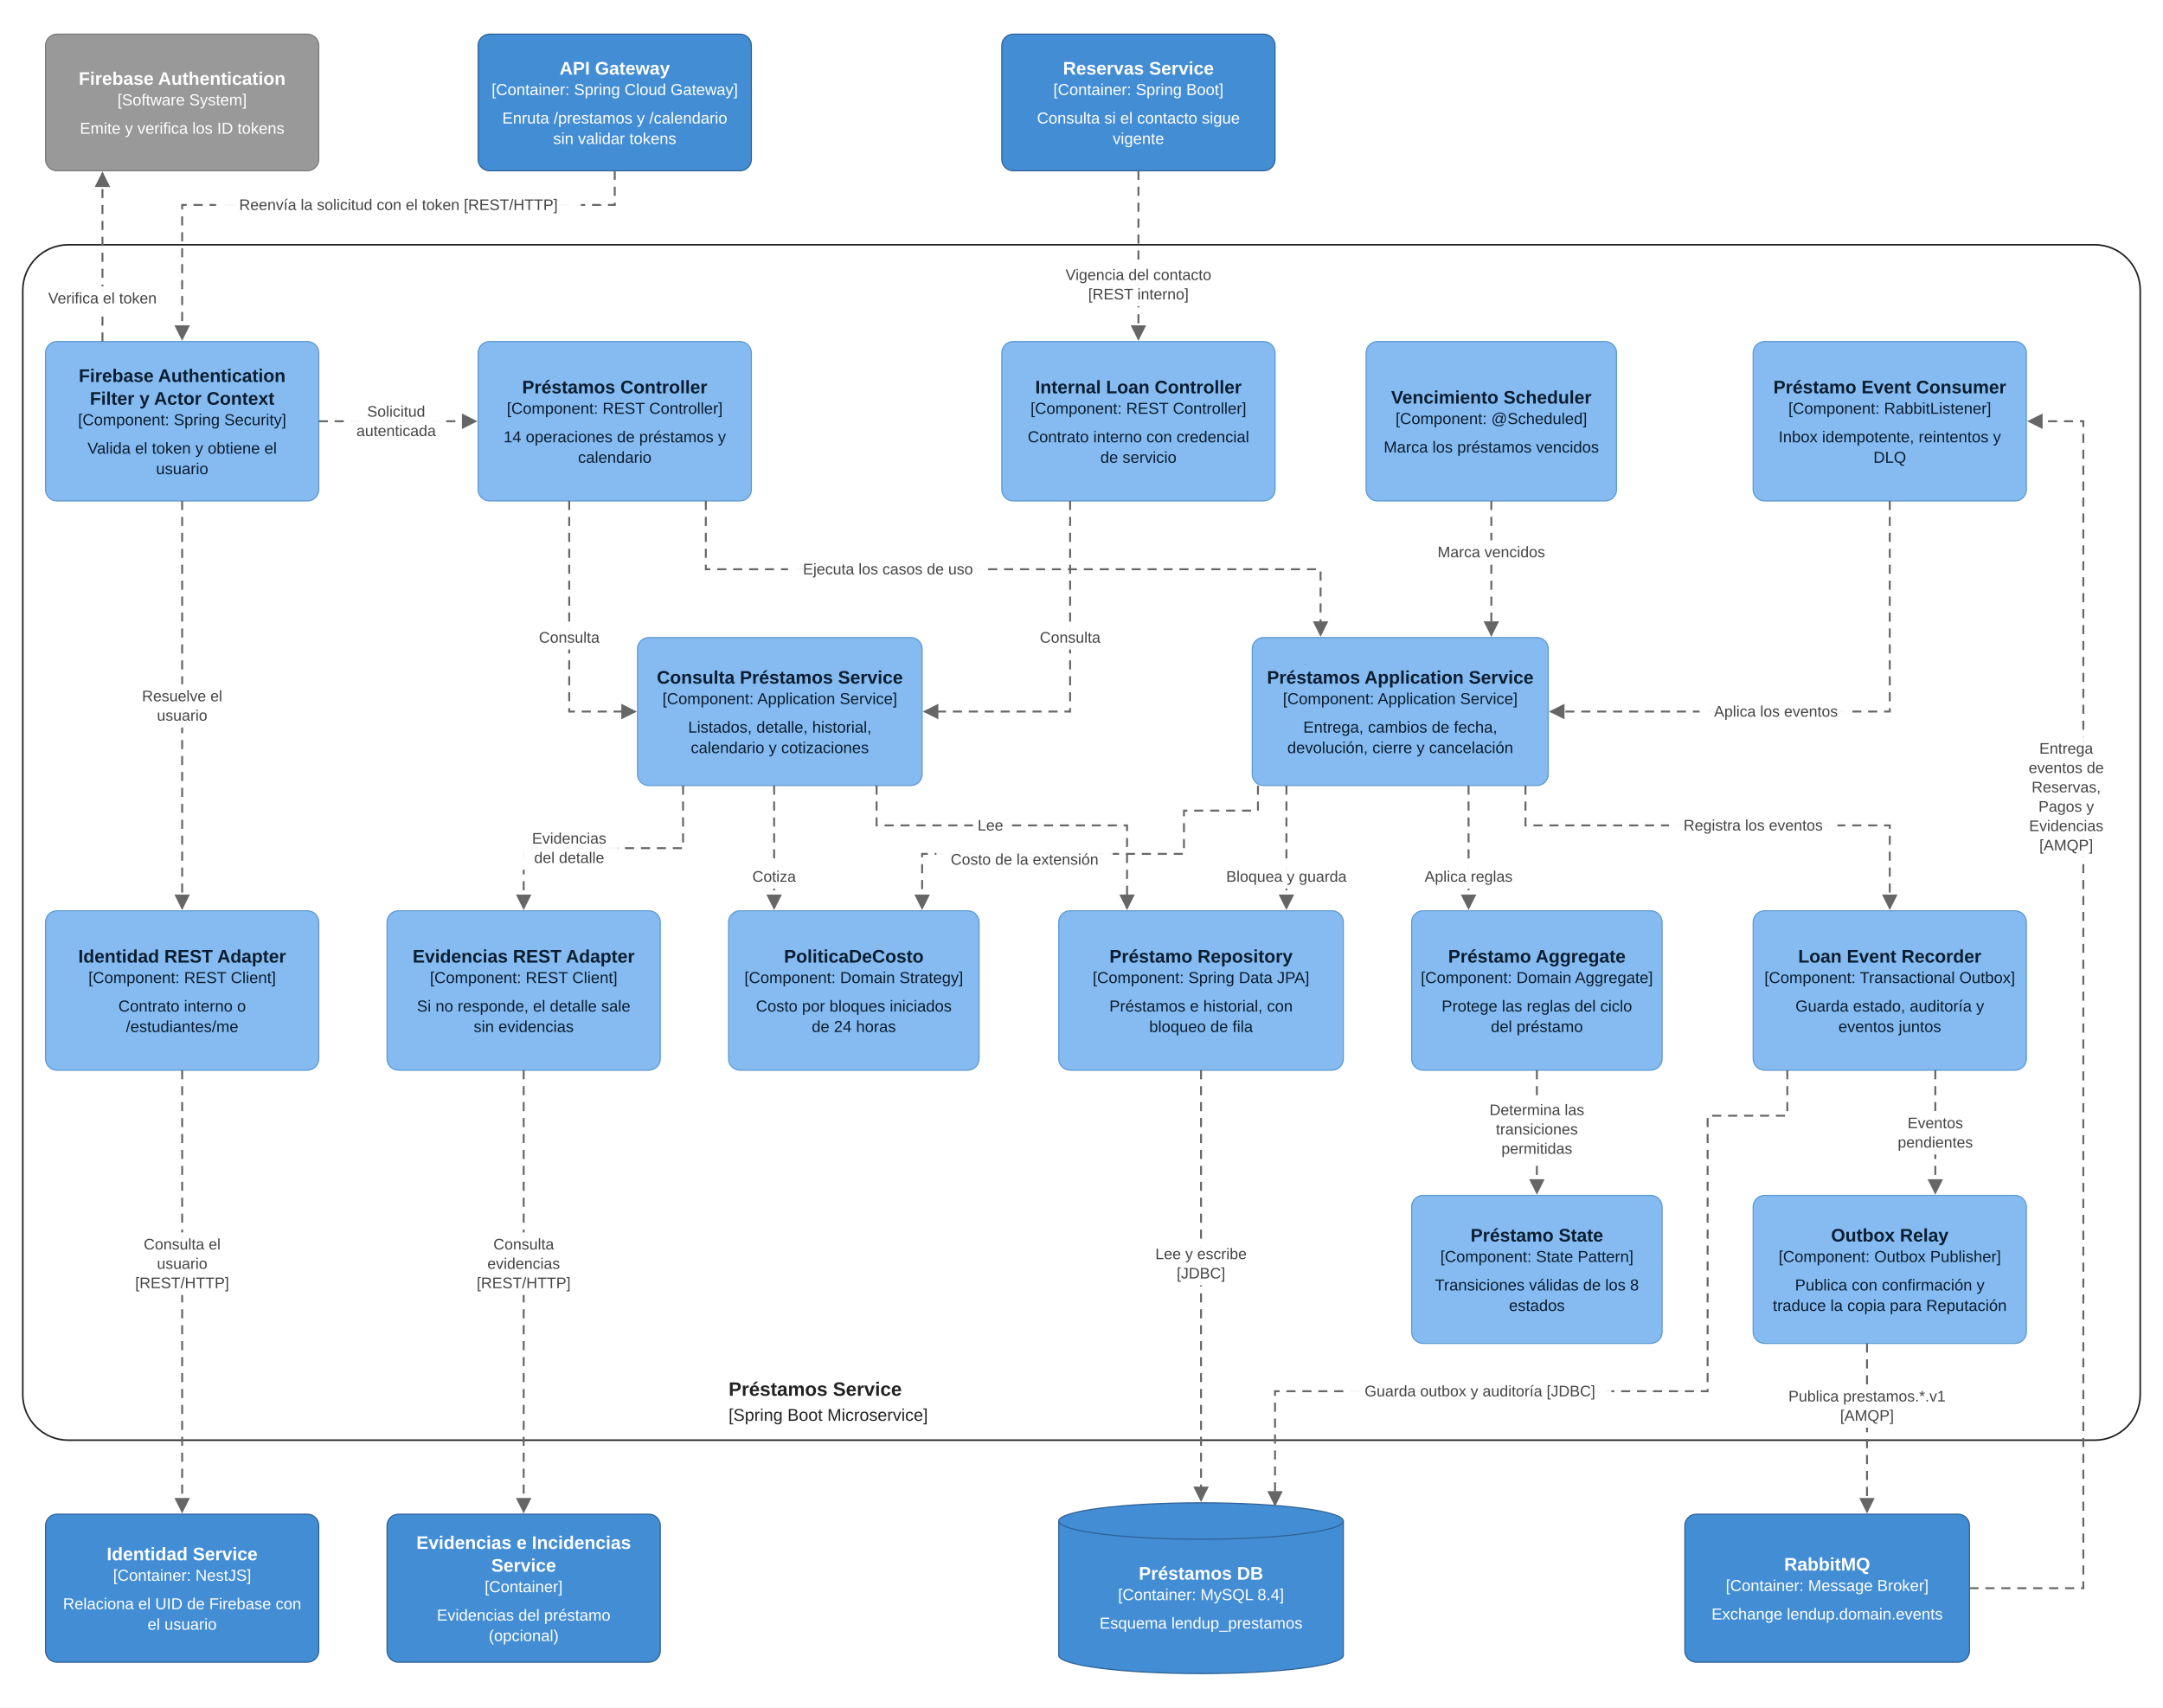
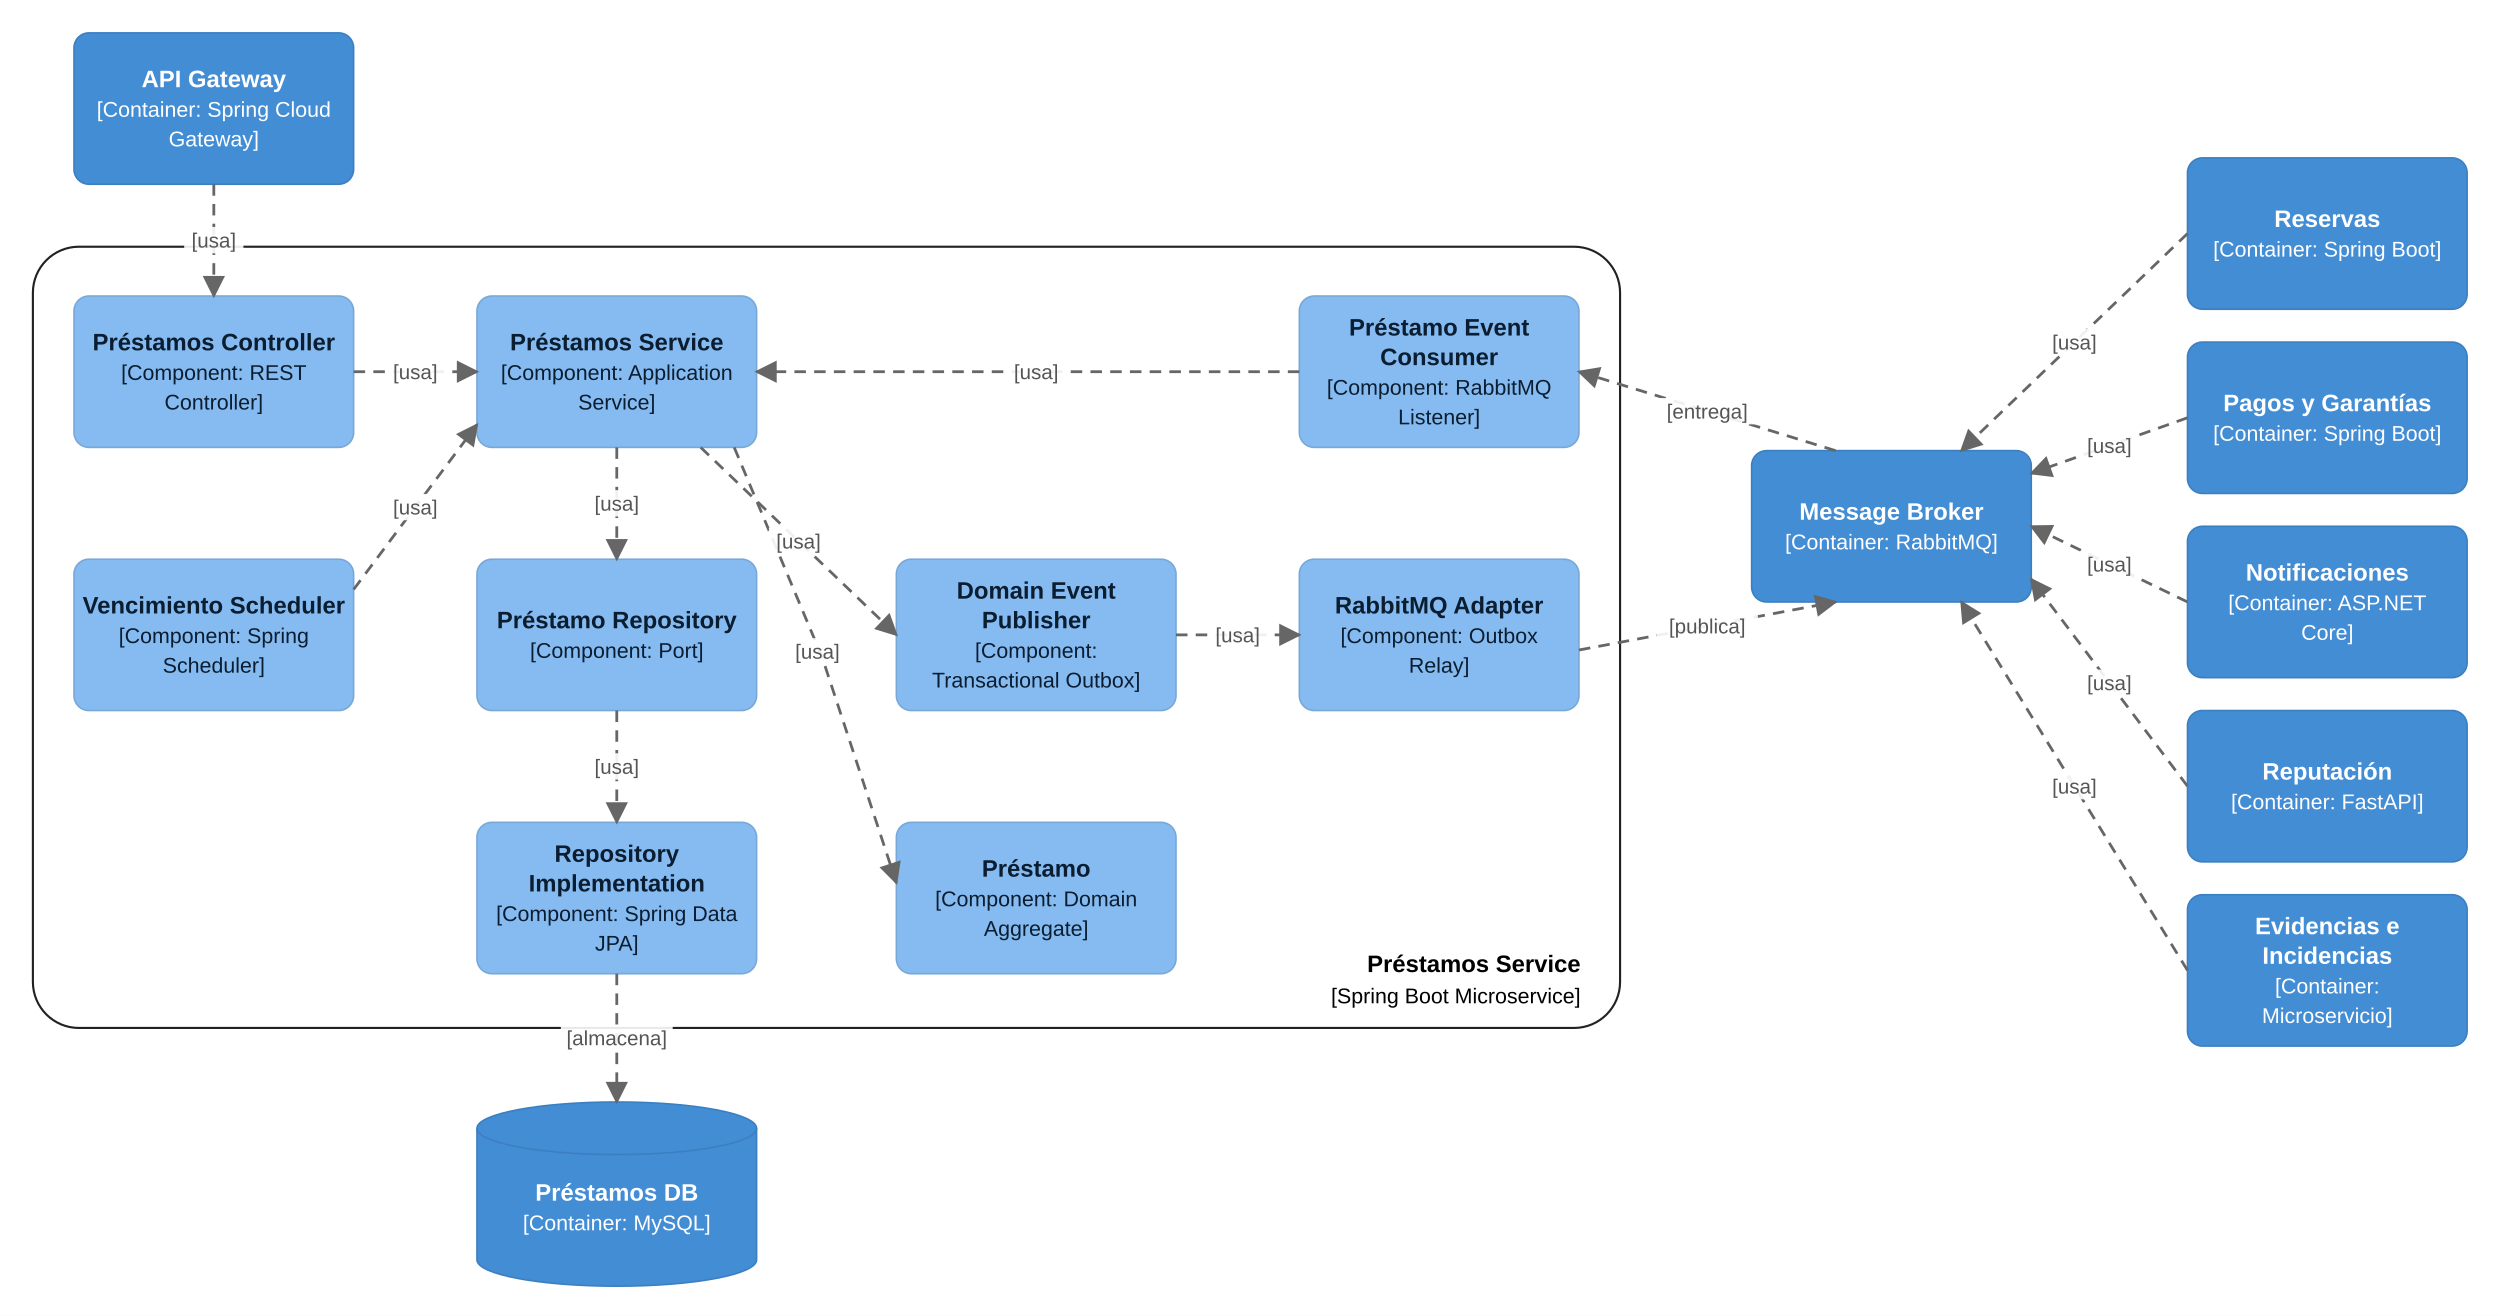
- <svg xmlns="http://www.w3.org/2000/svg" width="1900" height="1500" viewBox="0 0 1900 1500" font-family="Arial, Helvetica, sans-serif">
+ <svg xmlns="http://www.w3.org/2000/svg" width="1520" height="800" viewBox="0 0 1520 800" font-family="Arial, Helvetica, sans-serif">
  <defs>
    <marker id="a" viewBox="0 0 10 10" refX="9" refY="5" markerWidth="8" markerHeight="8" orient="auto">
      <path d="M0 0L10 5L0 10z" fill="#666" />
    </marker>
  </defs>
-   <rect width="1900" height="1500" fill="#fff" />
-   <rect x="20" y="215" width="1860" height="1050" rx="40" fill="none" stroke="#222" stroke-width="1.4" />
-   <rect x="40" y="30" width="240" height="120" rx="10" fill="#999999" stroke="#7a7a7a" />
-   <text x="160.0" y="74.5" text-anchor="middle" fill="#fff" font-size="16" font-weight="700">Firebase Authentication</text>
-   <text x="160.0" y="92.5" text-anchor="middle" fill="#fff" font-size="14" font-weight="400">[Software System]</text>
-   <text x="160.0" y="117.5" text-anchor="middle" fill="#fff" font-size="14" font-weight="400">Emite y verifica los ID tokens</text>
-   <rect x="420" y="30" width="240" height="120" rx="10" fill="#438DD5" stroke="#2e6295" />
-   <text x="540.0" y="65.5" text-anchor="middle" fill="#fff" font-size="16" font-weight="700">API Gateway</text>
-   <text x="540.0" y="83.5" text-anchor="middle" fill="#fff" font-size="14" font-weight="400">[Container: Spring Cloud Gateway]</text>
-   <text x="540.0" y="108.5" text-anchor="middle" fill="#fff" font-size="14" font-weight="400">Enruta /prestamos y /calendario</text>
-   <text x="540.0" y="126.5" text-anchor="middle" fill="#fff" font-size="14" font-weight="400">sin validar tokens</text>
-   <rect x="880" y="30" width="240" height="120" rx="10" fill="#438DD5" stroke="#2e6295" />
-   <text x="1000.0" y="65.5" text-anchor="middle" fill="#fff" font-size="16" font-weight="700">Reservas Service</text>
-   <text x="1000.0" y="83.5" text-anchor="middle" fill="#fff" font-size="14" font-weight="400">[Container: Spring Boot]</text>
-   <text x="1000.0" y="108.5" text-anchor="middle" fill="#fff" font-size="14" font-weight="400">Consulta si el contacto sigue</text>
-   <text x="1000.0" y="126.5" text-anchor="middle" fill="#fff" font-size="14" font-weight="400">vigente</text>
-   <rect x="40" y="1330" width="240" height="130" rx="10" fill="#438DD5" stroke="#2e6295" />
-   <text x="160.0" y="1370.5" text-anchor="middle" fill="#fff" font-size="16" font-weight="700">Identidad Service</text>
-   <text x="160.0" y="1388.5" text-anchor="middle" fill="#fff" font-size="14" font-weight="400">[Container: NestJS]</text>
-   <text x="160.0" y="1413.5" text-anchor="middle" fill="#fff" font-size="14" font-weight="400">Relaciona el UID de Firebase con</text>
-   <text x="160.0" y="1431.5" text-anchor="middle" fill="#fff" font-size="14" font-weight="400">el usuario</text>
-   <rect x="340" y="1330" width="240" height="130" rx="10" fill="#438DD5" stroke="#2e6295" />
-   <text x="460.0" y="1360.5" text-anchor="middle" fill="#fff" font-size="16" font-weight="700">Evidencias e Incidencias</text>
-   <text x="460.0" y="1380.5" text-anchor="middle" fill="#fff" font-size="16" font-weight="700">Service</text>
-   <text x="460.0" y="1398.5" text-anchor="middle" fill="#fff" font-size="14" font-weight="400">[Container]</text>
-   <text x="460.0" y="1423.5" text-anchor="middle" fill="#fff" font-size="14" font-weight="400">Evidencias del préstamo</text>
-   <text x="460.0" y="1441.5" text-anchor="middle" fill="#fff" font-size="14" font-weight="400">(opcional)</text>
-   <path d="M930 1336v118a125.0 16 0 0 0 250 0v-118" fill="#438DD5" stroke="#2e6295" />
-   <ellipse cx="1055.0" cy="1336" rx="125.0" ry="16" fill="#438DD5" stroke="#2e6295" />
-   <text x="1055.0" y="1387.5" text-anchor="middle" fill="#fff" font-size="16" font-weight="700">Préstamos DB</text>
-   <text x="1055.0" y="1405.5" text-anchor="middle" fill="#fff" font-size="14" font-weight="400">[Container: MySQL 8.4]</text>
-   <text x="1055.0" y="1430.5" text-anchor="middle" fill="#fff" font-size="14" font-weight="400">Esquema lendup_prestamos</text>
-   <rect x="1480" y="1330" width="250" height="130" rx="10" fill="#438DD5" stroke="#2e6295" />
-   <text x="1605.0" y="1379.5" text-anchor="middle" fill="#fff" font-size="16" font-weight="700">RabbitMQ</text>
-   <text x="1605.0" y="1397.5" text-anchor="middle" fill="#fff" font-size="14" font-weight="400">[Container: Message Broker]</text>
-   <text x="1605.0" y="1422.5" text-anchor="middle" fill="#fff" font-size="14" font-weight="400">Exchange lendup.domain.events</text>
-   <text x="1660" y="1226" font-size="17" font-weight="700" fill="#222" text-anchor="start" />
-   <text x="640" y="1226" font-size="17" font-weight="700" fill="#222">Préstamos Service</text>
-   <text x="640" y="1248" font-size="15" fill="#222">[Spring Boot Microservice]</text>
-   <rect x="40" y="300" width="240" height="140" rx="10" fill="#85BBF0" stroke="#5d99d1" />
-   <text x="160.0" y="335.5" text-anchor="middle" fill="#0b1d30" font-size="16" font-weight="700">Firebase Authentication</text>
-   <text x="160.0" y="355.5" text-anchor="middle" fill="#0b1d30" font-size="16" font-weight="700">Filter y Actor Context</text>
-   <text x="160.0" y="373.5" text-anchor="middle" fill="#0b1d30" font-size="14" font-weight="400">[Component: Spring Security]</text>
-   <text x="160.0" y="398.5" text-anchor="middle" fill="#0b1d30" font-size="14" font-weight="400">Valida el token y obtiene el</text>
-   <text x="160.0" y="416.5" text-anchor="middle" fill="#0b1d30" font-size="14" font-weight="400">usuario</text>
-   <rect x="420" y="300" width="240" height="140" rx="10" fill="#85BBF0" stroke="#5d99d1" />
-   <text x="540.0" y="345.5" text-anchor="middle" fill="#0b1d30" font-size="16" font-weight="700">Préstamos Controller</text>
-   <text x="540.0" y="363.5" text-anchor="middle" fill="#0b1d30" font-size="14" font-weight="400">[Component: REST Controller]</text>
-   <text x="540.0" y="388.5" text-anchor="middle" fill="#0b1d30" font-size="14" font-weight="400">14 operaciones de préstamos y</text>
-   <text x="540.0" y="406.5" text-anchor="middle" fill="#0b1d30" font-size="14" font-weight="400">calendario</text>
-   <rect x="880" y="300" width="240" height="140" rx="10" fill="#85BBF0" stroke="#5d99d1" />
-   <text x="1000.0" y="345.5" text-anchor="middle" fill="#0b1d30" font-size="16" font-weight="700">Internal Loan Controller</text>
-   <text x="1000.0" y="363.5" text-anchor="middle" fill="#0b1d30" font-size="14" font-weight="400">[Component: REST Controller]</text>
-   <text x="1000.0" y="388.5" text-anchor="middle" fill="#0b1d30" font-size="14" font-weight="400">Contrato interno con credencial</text>
-   <text x="1000.0" y="406.5" text-anchor="middle" fill="#0b1d30" font-size="14" font-weight="400">de servicio</text>
-   <rect x="1200" y="300" width="220" height="140" rx="10" fill="#85BBF0" stroke="#5d99d1" />
-   <text x="1310.0" y="354.5" text-anchor="middle" fill="#0b1d30" font-size="16" font-weight="700">Vencimiento Scheduler</text>
-   <text x="1310.0" y="372.5" text-anchor="middle" fill="#0b1d30" font-size="14" font-weight="400">[Component: @Scheduled]</text>
-   <text x="1310.0" y="397.5" text-anchor="middle" fill="#0b1d30" font-size="14" font-weight="400">Marca los préstamos vencidos</text>
-   <rect x="1540" y="300" width="240" height="140" rx="10" fill="#85BBF0" stroke="#5d99d1" />
-   <text x="1660.0" y="345.5" text-anchor="middle" fill="#0b1d30" font-size="16" font-weight="700">Préstamo Event Consumer</text>
-   <text x="1660.0" y="363.5" text-anchor="middle" fill="#0b1d30" font-size="14" font-weight="400">[Component: RabbitListener]</text>
-   <text x="1660.0" y="388.5" text-anchor="middle" fill="#0b1d30" font-size="14" font-weight="400">Inbox idempotente, reintentos y</text>
-   <text x="1660.0" y="406.5" text-anchor="middle" fill="#0b1d30" font-size="14" font-weight="400">DLQ</text>
-   <rect x="560" y="560" width="250" height="130" rx="10" fill="#85BBF0" stroke="#5d99d1" />
-   <text x="685.0" y="600.5" text-anchor="middle" fill="#0b1d30" font-size="16" font-weight="700">Consulta Préstamos Service</text>
-   <text x="685.0" y="618.5" text-anchor="middle" fill="#0b1d30" font-size="14" font-weight="400">[Component: Application Service]</text>
-   <text x="685.0" y="643.5" text-anchor="middle" fill="#0b1d30" font-size="14" font-weight="400">Listados, detalle, historial,</text>
-   <text x="685.0" y="661.5" text-anchor="middle" fill="#0b1d30" font-size="14" font-weight="400">calendario y cotizaciones</text>
-   <rect x="1100" y="560" width="260" height="130" rx="10" fill="#85BBF0" stroke="#5d99d1" />
-   <text x="1230.0" y="600.5" text-anchor="middle" fill="#0b1d30" font-size="16" font-weight="700">Préstamos Application Service</text>
-   <text x="1230.0" y="618.5" text-anchor="middle" fill="#0b1d30" font-size="14" font-weight="400">[Component: Application Service]</text>
-   <text x="1230.0" y="643.5" text-anchor="middle" fill="#0b1d30" font-size="14" font-weight="400">Entrega, cambios de fecha,</text>
-   <text x="1230.0" y="661.5" text-anchor="middle" fill="#0b1d30" font-size="14" font-weight="400">devolución, cierre y cancelación</text>
-   <rect x="40" y="800" width="240" height="140" rx="10" fill="#85BBF0" stroke="#5d99d1" />
-   <text x="160.0" y="845.5" text-anchor="middle" fill="#0b1d30" font-size="16" font-weight="700">Identidad REST Adapter</text>
-   <text x="160.0" y="863.5" text-anchor="middle" fill="#0b1d30" font-size="14" font-weight="400">[Component: REST Client]</text>
-   <text x="160.0" y="888.5" text-anchor="middle" fill="#0b1d30" font-size="14" font-weight="400">Contrato interno o</text>
-   <text x="160.0" y="906.5" text-anchor="middle" fill="#0b1d30" font-size="14" font-weight="400">/estudiantes/me</text>
-   <rect x="340" y="800" width="240" height="140" rx="10" fill="#85BBF0" stroke="#5d99d1" />
-   <text x="460.0" y="845.5" text-anchor="middle" fill="#0b1d30" font-size="16" font-weight="700">Evidencias REST Adapter</text>
-   <text x="460.0" y="863.5" text-anchor="middle" fill="#0b1d30" font-size="14" font-weight="400">[Component: REST Client]</text>
-   <text x="460.0" y="888.5" text-anchor="middle" fill="#0b1d30" font-size="14" font-weight="400">Si no responde, el detalle sale</text>
-   <text x="460.0" y="906.5" text-anchor="middle" fill="#0b1d30" font-size="14" font-weight="400">sin evidencias</text>
-   <rect x="640" y="800" width="220" height="140" rx="10" fill="#85BBF0" stroke="#5d99d1" />
-   <text x="750.0" y="845.5" text-anchor="middle" fill="#0b1d30" font-size="16" font-weight="700">PoliticaDeCosto</text>
-   <text x="750.0" y="863.5" text-anchor="middle" fill="#0b1d30" font-size="14" font-weight="400">[Component: Domain Strategy]</text>
-   <text x="750.0" y="888.5" text-anchor="middle" fill="#0b1d30" font-size="14" font-weight="400">Costo por bloques iniciados</text>
-   <text x="750.0" y="906.5" text-anchor="middle" fill="#0b1d30" font-size="14" font-weight="400">de 24 horas</text>
-   <rect x="930" y="800" width="250" height="140" rx="10" fill="#85BBF0" stroke="#5d99d1" />
-   <text x="1055.0" y="845.5" text-anchor="middle" fill="#0b1d30" font-size="16" font-weight="700">Préstamo Repository</text>
-   <text x="1055.0" y="863.5" text-anchor="middle" fill="#0b1d30" font-size="14" font-weight="400">[Component: Spring Data JPA]</text>
-   <text x="1055.0" y="888.5" text-anchor="middle" fill="#0b1d30" font-size="14" font-weight="400">Préstamos e historial, con</text>
-   <text x="1055.0" y="906.5" text-anchor="middle" fill="#0b1d30" font-size="14" font-weight="400">bloqueo de fila</text>
-   <rect x="1240" y="800" width="220" height="140" rx="10" fill="#85BBF0" stroke="#5d99d1" />
-   <text x="1350.0" y="845.5" text-anchor="middle" fill="#0b1d30" font-size="16" font-weight="700">Préstamo Aggregate</text>
-   <text x="1350.0" y="863.5" text-anchor="middle" fill="#0b1d30" font-size="14" font-weight="400">[Component: Domain Aggregate]</text>
-   <text x="1350.0" y="888.5" text-anchor="middle" fill="#0b1d30" font-size="14" font-weight="400">Protege las reglas del ciclo</text>
-   <text x="1350.0" y="906.5" text-anchor="middle" fill="#0b1d30" font-size="14" font-weight="400">del préstamo</text>
-   <rect x="1540" y="800" width="240" height="140" rx="10" fill="#85BBF0" stroke="#5d99d1" />
-   <text x="1660.0" y="845.5" text-anchor="middle" fill="#0b1d30" font-size="16" font-weight="700">Loan Event Recorder</text>
-   <text x="1660.0" y="863.5" text-anchor="middle" fill="#0b1d30" font-size="14" font-weight="400">[Component: Transactional Outbox]</text>
-   <text x="1660.0" y="888.5" text-anchor="middle" fill="#0b1d30" font-size="14" font-weight="400">Guarda estado, auditoría y</text>
-   <text x="1660.0" y="906.5" text-anchor="middle" fill="#0b1d30" font-size="14" font-weight="400">eventos juntos</text>
-   <rect x="1240" y="1050" width="220" height="130" rx="10" fill="#85BBF0" stroke="#5d99d1" />
-   <text x="1350.0" y="1090.5" text-anchor="middle" fill="#0b1d30" font-size="16" font-weight="700">Préstamo State</text>
-   <text x="1350.0" y="1108.5" text-anchor="middle" fill="#0b1d30" font-size="14" font-weight="400">[Component: State Pattern]</text>
-   <text x="1350.0" y="1133.5" text-anchor="middle" fill="#0b1d30" font-size="14" font-weight="400">Transiciones válidas de los 8</text>
-   <text x="1350.0" y="1151.5" text-anchor="middle" fill="#0b1d30" font-size="14" font-weight="400">estados</text>
-   <rect x="1540" y="1050" width="240" height="130" rx="10" fill="#85BBF0" stroke="#5d99d1" />
-   <text x="1660.0" y="1090.5" text-anchor="middle" fill="#0b1d30" font-size="16" font-weight="700">Outbox Relay</text>
-   <text x="1660.0" y="1108.5" text-anchor="middle" fill="#0b1d30" font-size="14" font-weight="400">[Component: Outbox Publisher]</text>
-   <text x="1660.0" y="1133.5" text-anchor="middle" fill="#0b1d30" font-size="14" font-weight="400">Publica con confirmación y</text>
-   <text x="1660.0" y="1151.5" text-anchor="middle" fill="#0b1d30" font-size="14" font-weight="400">traduce la copia para Reputación</text>
-   <path d="M540 150L540 180L160 180L160 298" fill="none" stroke="#666" stroke-width="1.7" stroke-dasharray="8 6" marker-end="url(#a)" />
-   <path d="M90 300L90 152" fill="none" stroke="#666" stroke-width="1.7" stroke-dasharray="8 6" marker-end="url(#a)" />
-   <path d="M280 370L418 370" fill="none" stroke="#666" stroke-width="1.7" stroke-dasharray="8 6" marker-end="url(#a)" />
-   <path d="M160 440L160 798" fill="none" stroke="#666" stroke-width="1.7" stroke-dasharray="8 6" marker-end="url(#a)" />
-   <path d="M160 940L160 1328" fill="none" stroke="#666" stroke-width="1.7" stroke-dasharray="8 6" marker-end="url(#a)" />
-   <path d="M1000 150L1000 298" fill="none" stroke="#666" stroke-width="1.7" stroke-dasharray="8 6" marker-end="url(#a)" />
-   <path d="M500 440L500 625L558 625" fill="none" stroke="#666" stroke-width="1.7" stroke-dasharray="8 6" marker-end="url(#a)" />
-   <path d="M620 440L620 500L1160 500L1160 558" fill="none" stroke="#666" stroke-width="1.7" stroke-dasharray="8 6" marker-end="url(#a)" />
-   <path d="M940 440L940 625L812 625" fill="none" stroke="#666" stroke-width="1.7" stroke-dasharray="8 6" marker-end="url(#a)" />
-   <path d="M1310 440L1310 558" fill="none" stroke="#666" stroke-width="1.7" stroke-dasharray="8 6" marker-end="url(#a)" />
-   <path d="M1660 440L1660 625L1362 625" fill="none" stroke="#666" stroke-width="1.7" stroke-dasharray="8 6" marker-end="url(#a)" />
-   <path d="M600 690L600 745L460 745L460 798" fill="none" stroke="#666" stroke-width="1.7" stroke-dasharray="8 6" marker-end="url(#a)" />
-   <path d="M680 690L680 798" fill="none" stroke="#666" stroke-width="1.7" stroke-dasharray="8 6" marker-end="url(#a)" />
-   <path d="M770 690L770 725L990 725L990 798" fill="none" stroke="#666" stroke-width="1.7" stroke-dasharray="8 6" marker-end="url(#a)" />
-   <path d="M1130 690L1130 798" fill="none" stroke="#666" stroke-width="1.7" stroke-dasharray="8 6" marker-end="url(#a)" />
-   <path d="M1105 690L1105 712L1040 712L1040 750L810 750L810 798" fill="none" stroke="#666" stroke-width="1.7" stroke-dasharray="8 6" marker-end="url(#a)" />
-   <path d="M1290 690L1290 798" fill="none" stroke="#666" stroke-width="1.7" stroke-dasharray="8 6" marker-end="url(#a)" />
-   <path d="M1340 690L1340 725L1660 725L1660 798" fill="none" stroke="#666" stroke-width="1.7" stroke-dasharray="8 6" marker-end="url(#a)" />
-   <path d="M460 940L460 1328" fill="none" stroke="#666" stroke-width="1.7" stroke-dasharray="8 6" marker-end="url(#a)" />
-   <path d="M1350 940L1350 1048" fill="none" stroke="#666" stroke-width="1.7" stroke-dasharray="8 6" marker-end="url(#a)" />
-   <path d="M1055 940L1055 1318" fill="none" stroke="#666" stroke-width="1.7" stroke-dasharray="8 6" marker-end="url(#a)" />
-   <path d="M1570 940L1570 980L1500 980L1500 1222L1120 1222L1120 1322" fill="none" stroke="#666" stroke-width="1.7" stroke-dasharray="8 6" marker-end="url(#a)" />
-   <path d="M1700 940L1700 1048" fill="none" stroke="#666" stroke-width="1.7" stroke-dasharray="8 6" marker-end="url(#a)" />
-   <path d="M1640 1180L1640 1328" fill="none" stroke="#666" stroke-width="1.7" stroke-dasharray="8 6" marker-end="url(#a)" />
-   <path d="M1730 1395L1830 1395L1830 370L1782 370" fill="none" stroke="#666" stroke-width="1.7" stroke-dasharray="8 6" marker-end="url(#a)" />
-   <rect x="189.75" y="169.5" width="320.5" height="21" fill="#fff" opacity=".95" />
-   <text x="350" y="184.5" text-anchor="middle" font-size="13.5" fill="#444">Reenvía la solicitud con el token [REST/HTTP]</text>
-   <rect x="26.35" y="251.5" width="127.3" height="21" fill="#fff" opacity=".95" />
-   <text x="90" y="266.5" text-anchor="middle" font-size="13.5" fill="#444">Verifica el token</text>
-   <rect x="305.05" y="351.0" width="85.9" height="38" fill="#fff" opacity=".95" />
-   <text x="348" y="366.0" text-anchor="middle" font-size="13.5" fill="#444">Solicitud</text>
-   <text x="348" y="383.0" text-anchor="middle" font-size="13.5" fill="#444">autenticada</text>
-   <rect x="117.05" y="601.0" width="85.9" height="38" fill="#fff" opacity=".95" />
-   <text x="160" y="616.0" text-anchor="middle" font-size="13.5" fill="#444">Resuelve el</text>
-   <text x="160" y="633.0" text-anchor="middle" font-size="13.5" fill="#444">usuario</text>
-   <rect x="117.05" y="1082.5" width="85.9" height="55" fill="#fff" opacity=".95" />
-   <text x="160" y="1097.5" text-anchor="middle" font-size="13.5" fill="#444">Consulta el</text>
-   <text x="160" y="1114.5" text-anchor="middle" font-size="13.5" fill="#444">usuario</text>
-   <text x="160" y="1131.5" text-anchor="middle" font-size="13.5" fill="#444">[REST/HTTP]</text>
-   <rect x="922.55" y="231.0" width="154.9" height="38" fill="#fff" opacity=".95" />
-   <text x="1000" y="246.0" text-anchor="middle" font-size="13.5" fill="#444">Vigencia del contacto</text>
-   <text x="1000" y="263.0" text-anchor="middle" font-size="13.5" fill="#444">[REST interno]</text>
-   <rect x="467.4" y="549.5" width="65.2" height="21" fill="#fff" opacity=".95" />
-   <text x="500" y="564.5" text-anchor="middle" font-size="13.5" fill="#444">Consulta</text>
-   <rect x="692.2" y="489.5" width="175.6" height="21" fill="#fff" opacity=".95" />
-   <text x="780" y="504.5" text-anchor="middle" font-size="13.5" fill="#444">Ejecuta los casos de uso</text>
-   <rect x="907.4" y="549.5" width="65.2" height="21" fill="#fff" opacity=".95" />
-   <text x="940" y="564.5" text-anchor="middle" font-size="13.5" fill="#444">Consulta</text>
-   <rect x="1256.7" y="474.5" width="106.6" height="21" fill="#fff" opacity=".95" />
-   <text x="1310" y="489.5" text-anchor="middle" font-size="13.5" fill="#444">Marca vencidos</text>
-   <rect x="1492.9" y="614.5" width="134.2" height="21" fill="#fff" opacity=".95" />
-   <text x="1560" y="629.5" text-anchor="middle" font-size="13.5" fill="#444">Aplica los eventos</text>
-   <rect x="457.05" y="726.0" width="85.9" height="38" fill="#fff" opacity=".95" />
-   <text x="500" y="741.0" text-anchor="middle" font-size="13.5" fill="#444">Evidencias</text>
-   <text x="500" y="758.0" text-anchor="middle" font-size="13.5" fill="#444">del detalle</text>
-   <rect x="654.3" y="759.5" width="51.4" height="21" fill="#fff" opacity=".95" />
-   <text x="680" y="774.5" text-anchor="middle" font-size="13.5" fill="#444">Cotiza</text>
-   <rect x="854.65" y="714.5" width="30.7" height="21" fill="#fff" opacity=".95" />
-   <text x="870" y="729.5" text-anchor="middle" font-size="13.5" fill="#444">Lee</text>
-   <rect x="1069.8" y="759.5" width="120.4" height="21" fill="#fff" opacity=".95" />
-   <text x="1130" y="774.5" text-anchor="middle" font-size="13.5" fill="#444">Bloquea y guarda</text>
-   <rect x="822.55" y="744.5" width="154.9" height="21" fill="#fff" opacity=".95" />
-   <text x="900" y="759.5" text-anchor="middle" font-size="13.5" fill="#444">Costo de la extensión</text>
-   <rect x="1240.15" y="759.5" width="99.7" height="21" fill="#fff" opacity=".95" />
-   <text x="1290" y="774.5" text-anchor="middle" font-size="13.5" fill="#444">Aplica reglas</text>
-   <rect x="1466.0" y="714.5" width="148.0" height="21" fill="#fff" opacity=".95" />
-   <text x="1540" y="729.5" text-anchor="middle" font-size="13.5" fill="#444">Registra los eventos</text>
-   <rect x="417.05" y="1082.5" width="85.9" height="55" fill="#fff" opacity=".95" />
-   <text x="460" y="1097.5" text-anchor="middle" font-size="13.5" fill="#444">Consulta</text>
-   <text x="460" y="1114.5" text-anchor="middle" font-size="13.5" fill="#444">evidencias</text>
-   <text x="460" y="1131.5" text-anchor="middle" font-size="13.5" fill="#444">[REST/HTTP]</text>
-   <rect x="1300.15" y="964.5" width="99.7" height="55" fill="#fff" opacity=".95" />
-   <text x="1350" y="979.5" text-anchor="middle" font-size="13.5" fill="#444">Determina las</text>
-   <text x="1350" y="996.5" text-anchor="middle" font-size="13.5" fill="#444">transiciones</text>
-   <text x="1350" y="1013.5" text-anchor="middle" font-size="13.5" fill="#444">permitidas</text>
-   <rect x="1005.15" y="1091.0" width="99.7" height="38" fill="#fff" opacity=".95" />
-   <text x="1055" y="1106.0" text-anchor="middle" font-size="13.5" fill="#444">Lee y escribe</text>
-   <text x="1055" y="1123.0" text-anchor="middle" font-size="13.5" fill="#444">[JDBC]</text>
-   <rect x="1184.6" y="1211.5" width="230.8" height="21" fill="#fff" opacity=".95" />
-   <text x="1300" y="1226.5" text-anchor="middle" font-size="13.5" fill="#444">Guarda outbox y auditoría [JDBC]</text>
-   <rect x="1660.5" y="976.0" width="79.0" height="38" fill="#fff" opacity=".95" />
-   <text x="1700" y="991.0" text-anchor="middle" font-size="13.5" fill="#444">Eventos</text>
-   <text x="1700" y="1008.0" text-anchor="middle" font-size="13.5" fill="#444">pendientes</text>
-   <rect x="1559.1" y="1216.0" width="161.8" height="38" fill="#fff" opacity=".95" />
-   <text x="1640" y="1231.0" text-anchor="middle" font-size="13.5" fill="#444">Publica prestamos.*.v1</text>
-   <text x="1640" y="1248.0" text-anchor="middle" font-size="13.5" fill="#444">[AMQP]</text>
-   <rect x="1775.5" y="647.0" width="79.0" height="106" fill="#fff" opacity=".95" />
-   <text x="1815" y="662.0" text-anchor="middle" font-size="13.5" fill="#444">Entrega</text>
-   <text x="1815" y="679.0" text-anchor="middle" font-size="13.5" fill="#444">eventos de</text>
-   <text x="1815" y="696.0" text-anchor="middle" font-size="13.5" fill="#444">Reservas,</text>
-   <text x="1815" y="713.0" text-anchor="middle" font-size="13.5" fill="#444">Pagos y</text>
-   <text x="1815" y="730.0" text-anchor="middle" font-size="13.5" fill="#444">Evidencias</text>
-   <text x="1815" y="747.0" text-anchor="middle" font-size="13.5" fill="#444">[AMQP]</text>
+   <rect width="1520" height="800" fill="#fff" />
+   <rect x="20" y="150" width="965" height="475" rx="28" fill="none" stroke="#222" stroke-width="1.3" />
+   <text x="961" y="591" font-size="14.5" font-weight="700" text-anchor="end">Préstamos Service</text>
+   <text x="961" y="610" font-size="13" text-anchor="end">[Spring Boot Microservice]</text>
+   <rect x="45" y="20" width="170" height="92" rx="9" fill="#438DD5" stroke="#3c7fc0" />
+   <text x="130.0" y="53.0" text-anchor="middle" fill="#fff" font-size="14.5" font-weight="700">API Gateway</text>
+   <text x="130.0" y="71.0" text-anchor="middle" fill="#fff" font-size="13" font-weight="400">[Container: Spring Cloud</text>
+   <text x="130.0" y="89.0" text-anchor="middle" fill="#fff" font-size="13" font-weight="400">Gateway]</text>
+   <rect x="45" y="180" width="170" height="92" rx="9" fill="#85BBF0" stroke="#78a8d8" />
+   <text x="130.0" y="213.0" text-anchor="middle" fill="#0b1d30" font-size="14.5" font-weight="700">Préstamos Controller</text>
+   <text x="130.0" y="231.0" text-anchor="middle" fill="#0b1d30" font-size="13" font-weight="400">[Component: REST</text>
+   <text x="130.0" y="249.0" text-anchor="middle" fill="#0b1d30" font-size="13" font-weight="400">Controller]</text>
+   <rect x="290" y="180" width="170" height="92" rx="9" fill="#85BBF0" stroke="#78a8d8" />
+   <text x="375.0" y="213.0" text-anchor="middle" fill="#0b1d30" font-size="14.5" font-weight="700">Préstamos Service</text>
+   <text x="375.0" y="231.0" text-anchor="middle" fill="#0b1d30" font-size="13" font-weight="400">[Component: Application</text>
+   <text x="375.0" y="249.0" text-anchor="middle" fill="#0b1d30" font-size="13" font-weight="400">Service]</text>
+   <rect x="790" y="180" width="170" height="92" rx="9" fill="#85BBF0" stroke="#78a8d8" />
+   <text x="875.0" y="204.0" text-anchor="middle" fill="#0b1d30" font-size="14.5" font-weight="700">Préstamo Event</text>
+   <text x="875.0" y="222.0" text-anchor="middle" fill="#0b1d30" font-size="14.5" font-weight="700">Consumer</text>
+   <text x="875.0" y="240.0" text-anchor="middle" fill="#0b1d30" font-size="13" font-weight="400">[Component: RabbitMQ</text>
+   <text x="875.0" y="258.0" text-anchor="middle" fill="#0b1d30" font-size="13" font-weight="400">Listener]</text>
+   <rect x="45" y="340" width="170" height="92" rx="9" fill="#85BBF0" stroke="#78a8d8" />
+   <text x="130.0" y="373.0" text-anchor="middle" fill="#0b1d30" font-size="14.5" font-weight="700">Vencimiento Scheduler</text>
+   <text x="130.0" y="391.0" text-anchor="middle" fill="#0b1d30" font-size="13" font-weight="400">[Component: Spring</text>
+   <text x="130.0" y="409.0" text-anchor="middle" fill="#0b1d30" font-size="13" font-weight="400">Scheduler]</text>
+   <rect x="290" y="340" width="170" height="92" rx="9" fill="#85BBF0" stroke="#78a8d8" />
+   <text x="375.0" y="382.0" text-anchor="middle" fill="#0b1d30" font-size="14.5" font-weight="700">Préstamo Repository</text>
+   <text x="375.0" y="400.0" text-anchor="middle" fill="#0b1d30" font-size="13" font-weight="400">[Component: Port]</text>
+   <rect x="545" y="340" width="170" height="92" rx="9" fill="#85BBF0" stroke="#78a8d8" />
+   <text x="630.0" y="364.0" text-anchor="middle" fill="#0b1d30" font-size="14.5" font-weight="700">Domain Event</text>
+   <text x="630.0" y="382.0" text-anchor="middle" fill="#0b1d30" font-size="14.5" font-weight="700">Publisher</text>
+   <text x="630.0" y="400.0" text-anchor="middle" fill="#0b1d30" font-size="13" font-weight="400">[Component:</text>
+   <text x="630.0" y="418.0" text-anchor="middle" fill="#0b1d30" font-size="13" font-weight="400">Transactional Outbox]</text>
+   <rect x="790" y="340" width="170" height="92" rx="9" fill="#85BBF0" stroke="#78a8d8" />
+   <text x="875.0" y="373.0" text-anchor="middle" fill="#0b1d30" font-size="14.5" font-weight="700">RabbitMQ Adapter</text>
+   <text x="875.0" y="391.0" text-anchor="middle" fill="#0b1d30" font-size="13" font-weight="400">[Component: Outbox</text>
+   <text x="875.0" y="409.0" text-anchor="middle" fill="#0b1d30" font-size="13" font-weight="400">Relay]</text>
+   <rect x="290" y="500" width="170" height="92" rx="9" fill="#85BBF0" stroke="#78a8d8" />
+   <text x="375.0" y="524.0" text-anchor="middle" fill="#0b1d30" font-size="14.5" font-weight="700">Repository</text>
+   <text x="375.0" y="542.0" text-anchor="middle" fill="#0b1d30" font-size="14.5" font-weight="700">Implementation</text>
+   <text x="375.0" y="560.0" text-anchor="middle" fill="#0b1d30" font-size="13" font-weight="400">[Component: Spring Data</text>
+   <text x="375.0" y="578.0" text-anchor="middle" fill="#0b1d30" font-size="13" font-weight="400">JPA]</text>
+   <rect x="545" y="500" width="170" height="92" rx="9" fill="#85BBF0" stroke="#78a8d8" />
+   <text x="630.0" y="533.0" text-anchor="middle" fill="#0b1d30" font-size="14.5" font-weight="700">Préstamo</text>
+   <text x="630.0" y="551.0" text-anchor="middle" fill="#0b1d30" font-size="13" font-weight="400">[Component: Domain</text>
+   <text x="630.0" y="569.0" text-anchor="middle" fill="#0b1d30" font-size="13" font-weight="400">Aggregate]</text>
+   <path d="M290 686v80a85.0 16 0 0 0 170 0v-80" fill="#438DD5" stroke="#3c7fc0" />
+   <ellipse cx="375.0" cy="686" rx="85.0" ry="16" fill="#438DD5" stroke="#3c7fc0" />
+   <text x="375.0" y="730.0" text-anchor="middle" fill="#fff" font-size="14.5" font-weight="700">Préstamos DB</text>
+   <text x="375.0" y="748.0" text-anchor="middle" fill="#fff" font-size="13" font-weight="400">[Container: MySQL]</text>
+   <rect x="1065" y="274" width="170" height="92" rx="9" fill="#438DD5" stroke="#3c7fc0" />
+   <text x="1150.0" y="316.0" text-anchor="middle" fill="#fff" font-size="14.5" font-weight="700">Message Broker</text>
+   <text x="1150.0" y="334.0" text-anchor="middle" fill="#fff" font-size="13" font-weight="400">[Container: RabbitMQ]</text>
+   <path d="M130.0 112L130.0 180" fill="none" stroke="#666" stroke-width="1.7" stroke-dasharray="7 5" marker-end="url(#a)" />
+   <path d="M215 226.0L290 226.0" fill="none" stroke="#666" stroke-width="1.7" stroke-dasharray="7 5" marker-end="url(#a)" />
+   <path d="M790 226.0L460 226.0" fill="none" stroke="#666" stroke-width="1.7" stroke-dasharray="7 5" marker-end="url(#a)" />
+   <path d="M215 358.4L290 258.2" fill="none" stroke="#666" stroke-width="1.7" stroke-dasharray="7 5" marker-end="url(#a)" />
+   <path d="M375.0 272L375.0 340" fill="none" stroke="#666" stroke-width="1.7" stroke-dasharray="7 5" marker-end="url(#a)" />
+   <path d="M375.0 432L375.0 500" fill="none" stroke="#666" stroke-width="1.7" stroke-dasharray="7 5" marker-end="url(#a)" />
+   <path d="M375.0 592L375.0 670" fill="none" stroke="#666" stroke-width="1.7" stroke-dasharray="7 5" marker-end="url(#a)" />
+   <path d="M426.0 272L545 386.0" fill="none" stroke="#666" stroke-width="1.7" stroke-dasharray="7 5" marker-end="url(#a)" />
+   <path d="M446.4 272L500 400L545 536.8" fill="none" stroke="#666" stroke-width="1.7" stroke-dasharray="7 5" marker-end="url(#a)" />
+   <path d="M715 386.0L790 386.0" fill="none" stroke="#666" stroke-width="1.7" stroke-dasharray="7 5" marker-end="url(#a)" />
+   <path d="M960 395.2L1116.0 366" fill="none" stroke="#666" stroke-width="1.7" stroke-dasharray="7 5" marker-end="url(#a)" />
+   <path d="M1116.0 274L960 226.0" fill="none" stroke="#666" stroke-width="1.7" stroke-dasharray="7 5" marker-end="url(#a)" />
+   <rect x="1330" y="96.0" width="170" height="92" rx="9" fill="#438DD5" stroke="#3c7fc0" />
+   <text x="1415.0" y="138.0" text-anchor="middle" fill="#fff" font-size="14.5" font-weight="700">Reservas</text>
+   <text x="1415.0" y="156.0" text-anchor="middle" fill="#fff" font-size="13" font-weight="400">[Container: Spring Boot]</text>
+   <path d="M1330 142.0L1192.5 274" fill="none" stroke="#666" stroke-width="1.7" stroke-dasharray="7 5" marker-end="url(#a)" />
+   <rect x="1330" y="208.0" width="170" height="92" rx="9" fill="#438DD5" stroke="#3c7fc0" />
+   <text x="1415.0" y="250.0" text-anchor="middle" fill="#fff" font-size="14.5" font-weight="700">Pagos y Garantías</text>
+   <text x="1415.0" y="268.0" text-anchor="middle" fill="#fff" font-size="13" font-weight="400">[Container: Spring Boot]</text>
+   <path d="M1330 254.0L1235 287.8" fill="none" stroke="#666" stroke-width="1.7" stroke-dasharray="7 5" marker-end="url(#a)" />
+   <rect x="1330" y="320.0" width="170" height="92" rx="9" fill="#438DD5" stroke="#3c7fc0" />
+   <text x="1415.0" y="353.0" text-anchor="middle" fill="#fff" font-size="14.5" font-weight="700">Notificaciones</text>
+   <text x="1415.0" y="371.0" text-anchor="middle" fill="#fff" font-size="13" font-weight="400">[Container: ASP.NET</text>
+   <text x="1415.0" y="389.0" text-anchor="middle" fill="#fff" font-size="13" font-weight="400">Core]</text>
+   <path d="M1330 366.0L1235 320.0" fill="none" stroke="#666" stroke-width="1.7" stroke-dasharray="7 5" marker-end="url(#a)" />
+   <rect x="1330" y="432.0" width="170" height="92" rx="9" fill="#438DD5" stroke="#3c7fc0" />
+   <text x="1415.0" y="474.0" text-anchor="middle" fill="#fff" font-size="14.5" font-weight="700">Reputación</text>
+   <text x="1415.0" y="492.0" text-anchor="middle" fill="#fff" font-size="13" font-weight="400">[Container: FastAPI]</text>
+   <path d="M1330 478.0L1235 352.2" fill="none" stroke="#666" stroke-width="1.7" stroke-dasharray="7 5" marker-end="url(#a)" />
+   <rect x="1330" y="544.0" width="170" height="92" rx="9" fill="#438DD5" stroke="#3c7fc0" />
+   <text x="1415.0" y="568.0" text-anchor="middle" fill="#fff" font-size="14.5" font-weight="700">Evidencias e</text>
+   <text x="1415.0" y="586.0" text-anchor="middle" fill="#fff" font-size="14.5" font-weight="700">Incidencias</text>
+   <text x="1415.0" y="604.0" text-anchor="middle" fill="#fff" font-size="13" font-weight="400">[Container:</text>
+   <text x="1415.0" y="622.0" text-anchor="middle" fill="#fff" font-size="13" font-weight="400">Microservicio]</text>
+   <path d="M1330 590.0L1192.5 366" fill="none" stroke="#666" stroke-width="1.7" stroke-dasharray="7 5" marker-end="url(#a)" />
+   <rect x="112.0" y="138.0" width="36.0" height="16" fill="#fff" opacity=".9" />
+   <text x="130.0" y="150.5" text-anchor="middle" font-size="12.5" fill="#555">[usa]</text>
+   <rect x="234.5" y="218.0" width="36.0" height="16" fill="#fff" opacity=".9" />
+   <text x="252.5" y="230.5" text-anchor="middle" font-size="12.5" fill="#555">[usa]</text>
+   <rect x="612.0" y="218" width="36.0" height="16" fill="#fff" opacity=".9" />
+   <text x="630" y="230.5" text-anchor="middle" font-size="12.5" fill="#555">[usa]</text>
+   <rect x="234.5" y="300.3" width="36.0" height="16" fill="#fff" opacity=".9" />
+   <text x="252.5" y="312.8" text-anchor="middle" font-size="12.5" fill="#555">[usa]</text>
+   <rect x="357.0" y="298.0" width="36.0" height="16" fill="#fff" opacity=".9" />
+   <text x="375.0" y="310.5" text-anchor="middle" font-size="12.5" fill="#555">[usa]</text>
+   <rect x="357.0" y="458.0" width="36.0" height="16" fill="#fff" opacity=".9" />
+   <text x="375.0" y="470.5" text-anchor="middle" font-size="12.5" fill="#555">[usa]</text>
+   <rect x="341.0" y="623.0" width="68.0" height="16" fill="#fff" opacity=".9" />
+   <text x="375.0" y="635.5" text-anchor="middle" font-size="12.5" fill="#555">[almacena]</text>
+   <rect x="467.5" y="321.0" width="36.0" height="16" fill="#fff" opacity=".9" />
+   <text x="485.5" y="333.5" text-anchor="middle" font-size="12.5" fill="#555">[usa]</text>
+   <rect x="479.0" y="388" width="36.0" height="16" fill="#fff" opacity=".9" />
+   <text x="497" y="400.5" text-anchor="middle" font-size="12.5" fill="#555">[usa]</text>
+   <rect x="734.5" y="378.0" width="36.0" height="16" fill="#fff" opacity=".9" />
+   <text x="752.5" y="390.5" text-anchor="middle" font-size="12.5" fill="#555">[usa]</text>
+   <rect x="1007.2" y="372.6" width="61.6" height="16" fill="#fff" opacity=".9" />
+   <text x="1038.0" y="385.1" text-anchor="middle" font-size="12.5" fill="#555">[publica]</text>
+   <rect x="1007.2" y="242.0" width="61.6" height="16" fill="#fff" opacity=".9" />
+   <text x="1038.0" y="254.5" text-anchor="middle" font-size="12.5" fill="#555">[entrega]</text>
+   <rect x="1243.25" y="200.0" width="36.0" height="16" fill="#fff" opacity=".9" />
+   <text x="1261.25" y="212.5" text-anchor="middle" font-size="12.5" fill="#555">[usa]</text>
+   <rect x="1264.5" y="262.9" width="36.0" height="16" fill="#fff" opacity=".9" />
+   <text x="1282.5" y="275.4" text-anchor="middle" font-size="12.5" fill="#555">[usa]</text>
+   <rect x="1264.5" y="335.0" width="36.0" height="16" fill="#fff" opacity=".9" />
+   <text x="1282.5" y="347.5" text-anchor="middle" font-size="12.5" fill="#555">[usa]</text>
+   <rect x="1264.5" y="407.1" width="36.0" height="16" fill="#fff" opacity=".9" />
+   <text x="1282.5" y="419.6" text-anchor="middle" font-size="12.5" fill="#555">[usa]</text>
+   <rect x="1243.25" y="470.0" width="36.0" height="16" fill="#fff" opacity=".9" />
+   <text x="1261.25" y="482.5" text-anchor="middle" font-size="12.5" fill="#555">[usa]</text>
</svg>
